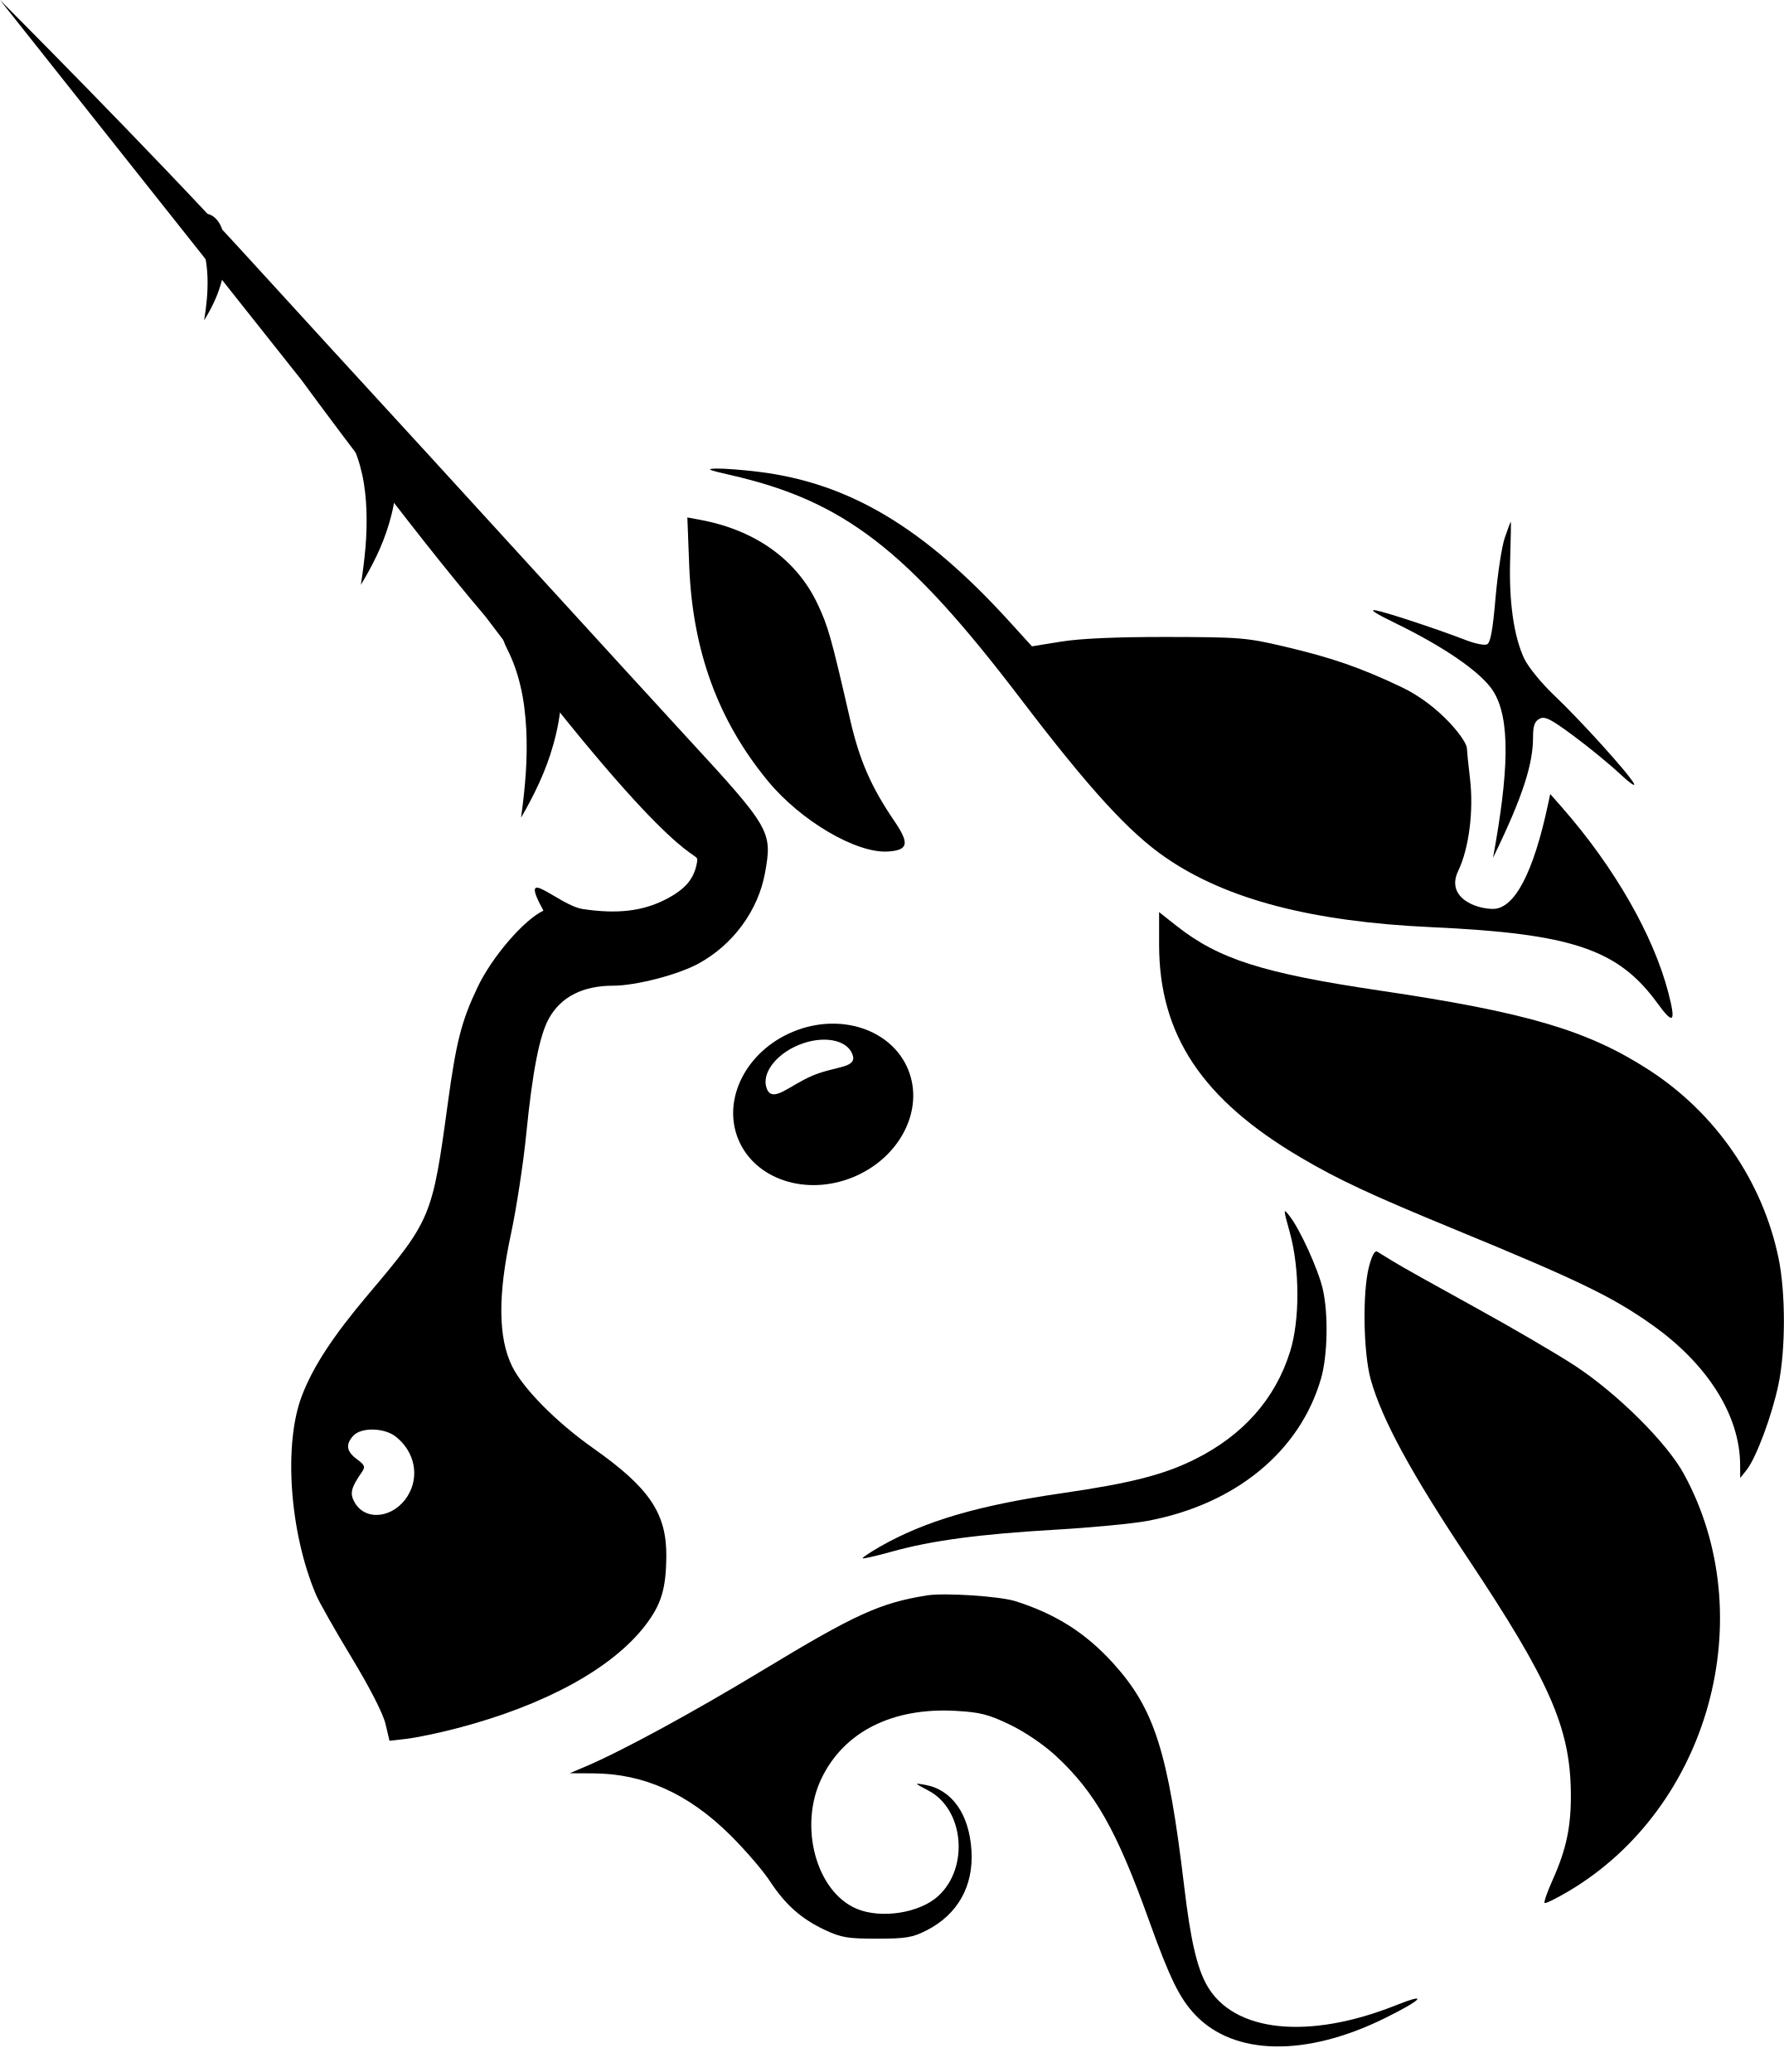
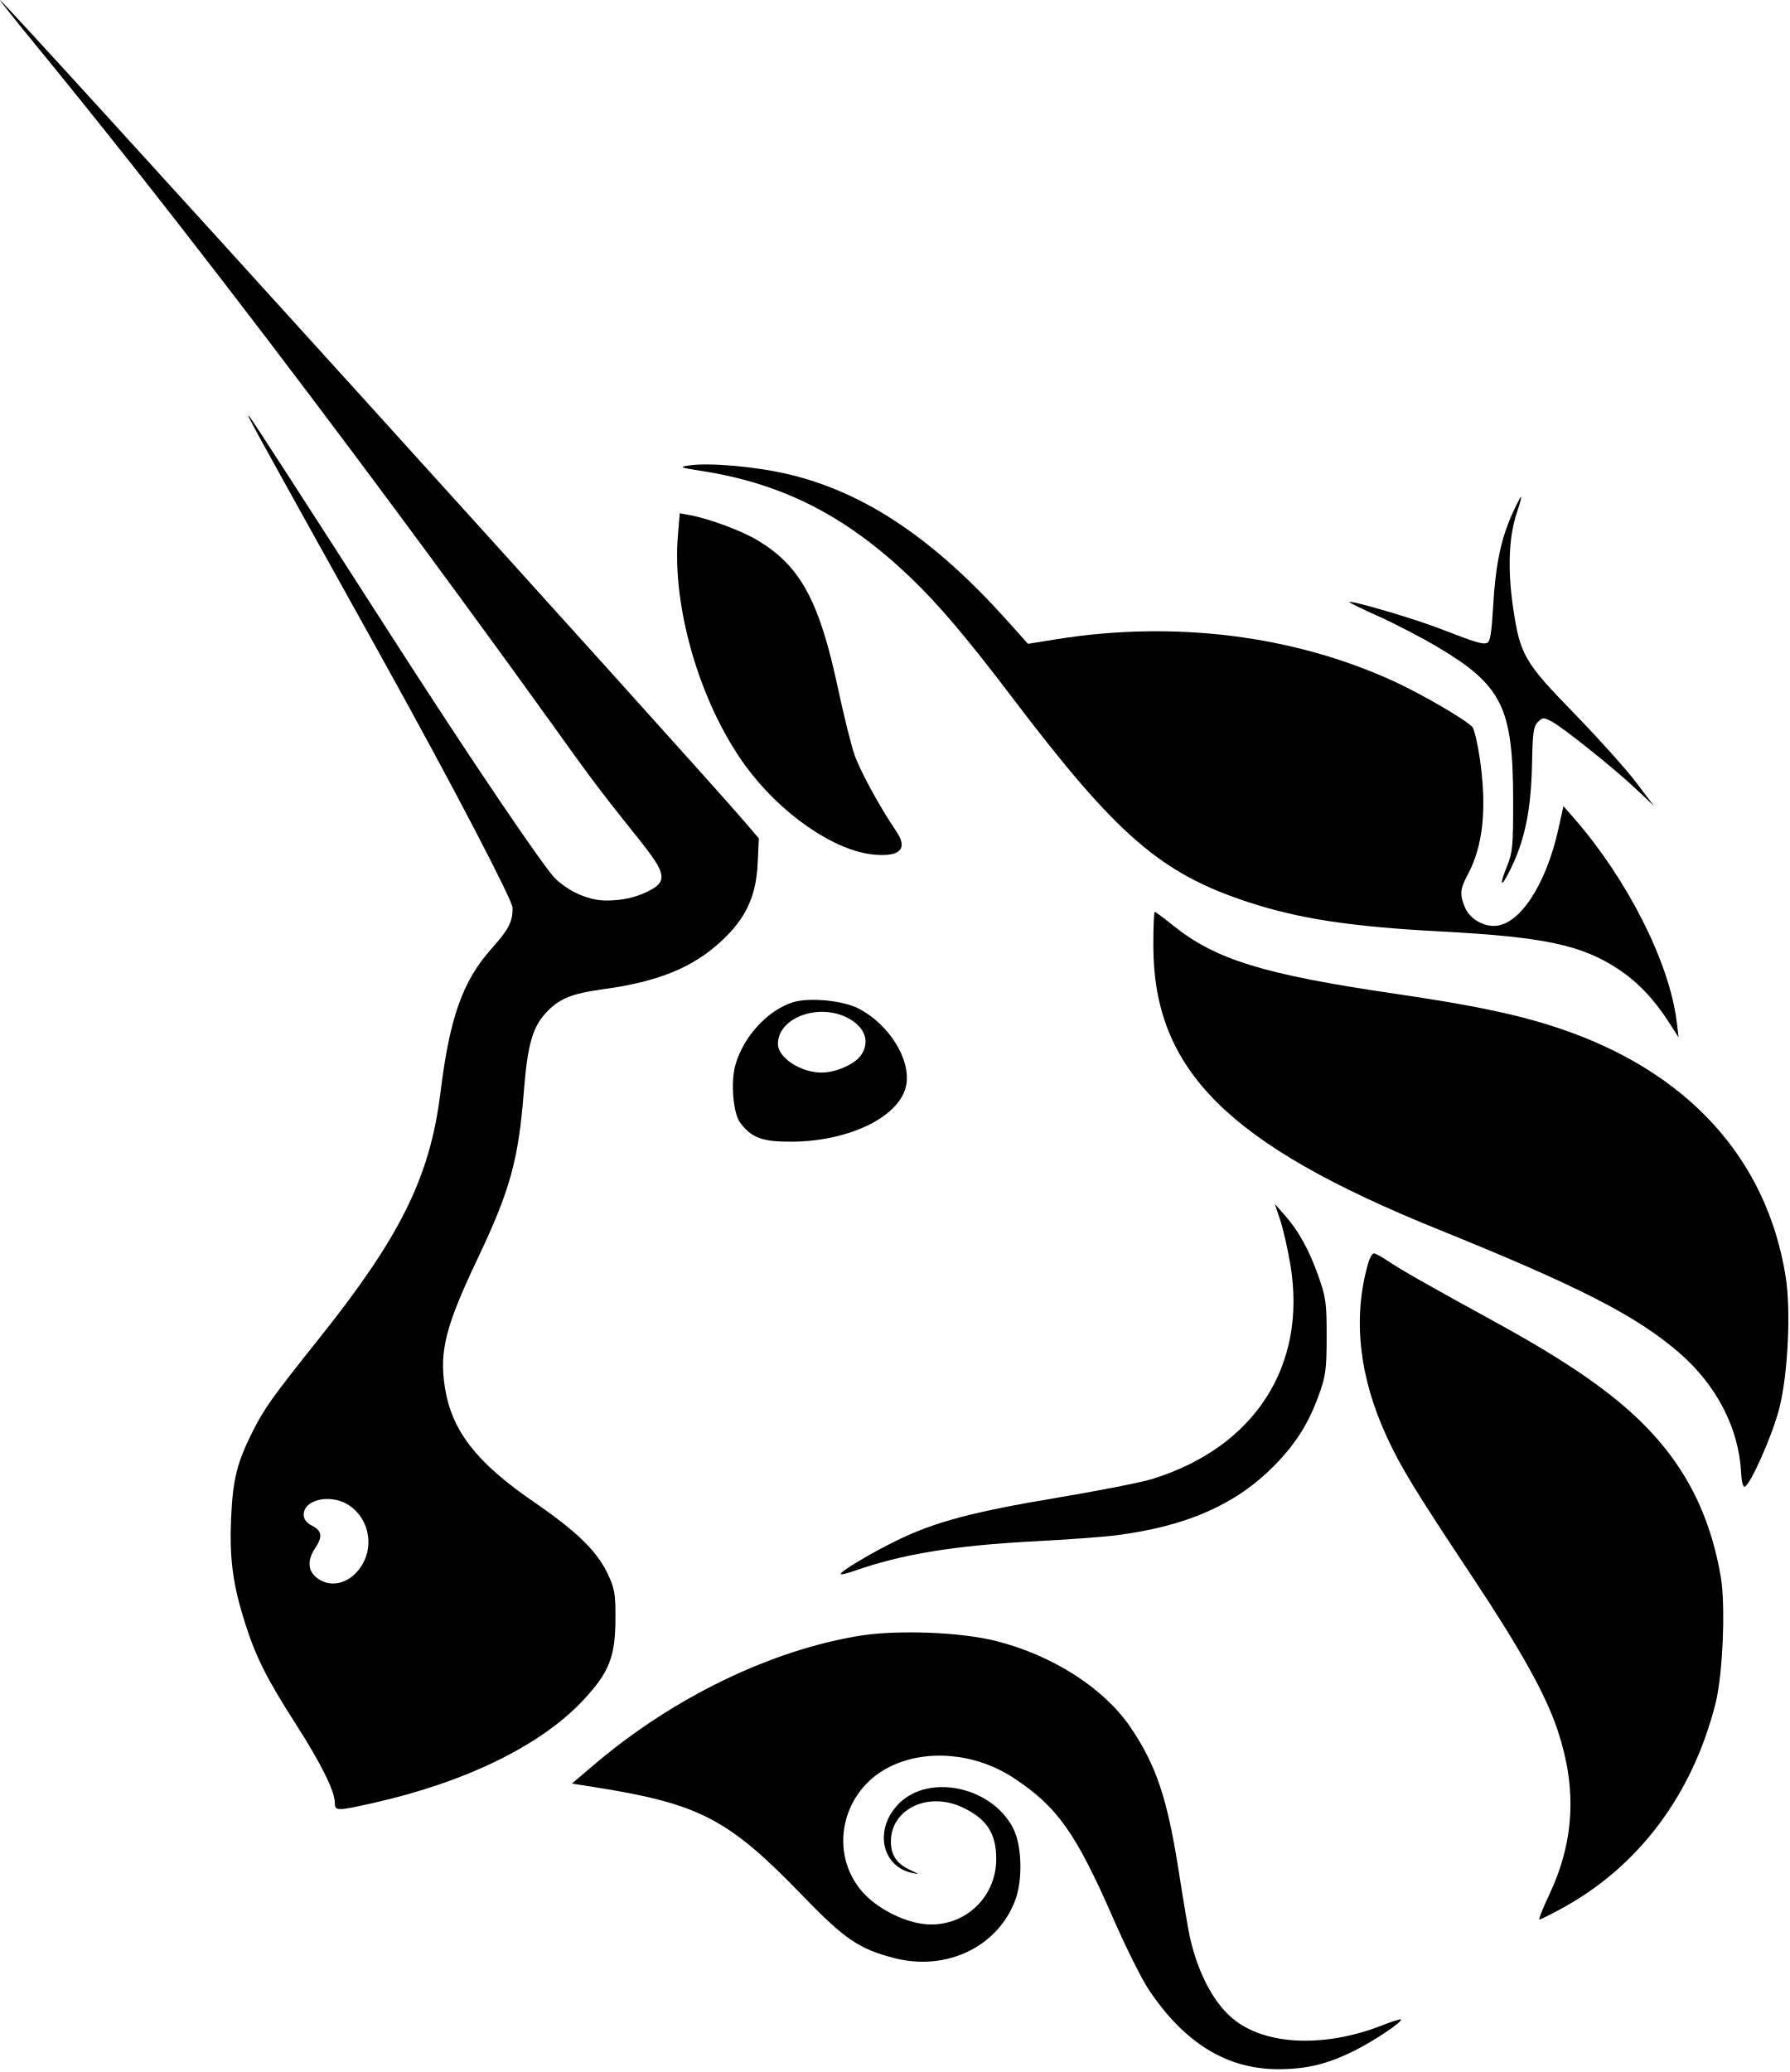
- <svg xmlns="http://www.w3.org/2000/svg" width="68" height="79" viewBox="0 0 68 79" fill="none">
-   <path fill-rule="evenodd" clip-rule="evenodd" d="M0 0L11.5 14.5C11.5 14.5 15.536 20.025 18.5 23.5C26.193 33.701 26.658 32.331 26.572 32.859C26.467 33.504 26.132 33.904 25.366 34.296C24.493 34.743 23.525 34.855 22.219 34.66C21.288 34.522 19.696 32.859 20.714 34.72C19.966 35.076 18.755 36.483 18.206 37.636C17.59 38.93 17.39 39.714 17.065 42.1C16.48 46.403 16.433 46.516 14.035 49.354C12.698 50.938 11.943 52.09 11.513 53.203C10.799 55.055 11.036 58.422 12.048 60.809C12.167 61.089 12.777 62.166 13.404 63.202C14.1 64.352 14.603 65.337 14.695 65.729L14.847 66.372L15.523 66.293C15.895 66.249 16.755 66.068 17.432 65.891C20.788 65.012 23.357 63.603 24.613 61.951C25.209 61.168 25.388 60.572 25.399 59.344C25.413 57.7 24.755 56.726 22.61 55.215C21.212 54.23 19.936 52.94 19.52 52.092C18.988 51.006 18.973 49.393 19.474 47.063C19.684 46.083 19.948 44.365 20.059 43.245C20.297 40.847 20.565 39.477 20.922 38.834C21.381 38.007 22.213 37.582 23.372 37.582C24.235 37.582 25.84 37.166 26.622 36.741C27.944 36.021 28.903 34.713 29.162 33.275C29.447 31.694 29.383 31.584 26.112 28.036C25.434 27.301 22.685 24.295 20.002 21.355C17.319 18.415 14.804 15.664 14.412 15.242C14.021 14.82 11.755 12.342 9.377 9.737C5.692 5.7 0 0 0 0ZM15.547 57.024C16 56.28 15.808 55.343 15.086 54.775C14.648 54.43 13.765 54.412 13.466 54.742C13.164 55.076 13.206 55.342 13.606 55.636C13.907 55.858 13.933 55.926 13.796 56.124C13.378 56.725 13.325 56.941 13.516 57.279C13.934 58.02 15.023 57.884 15.547 57.024Z" fill="black" />
-   <path fill-rule="evenodd" clip-rule="evenodd" d="M38.899 26.636C34.562 20.942 32.161 19.093 27.828 18.108C26.969 17.912 26.89 17.874 27.323 17.865C27.604 17.86 28.32 17.915 28.913 17.988C32.377 18.416 35.218 20.113 38.482 23.703L39.336 24.643L40.455 24.462C41.195 24.343 42.565 24.283 44.501 24.286C47.255 24.291 47.518 24.312 48.95 24.649C50.769 25.076 51.869 25.457 53.424 26.198C54.902 26.902 55.908 28.238 55.915 28.522C55.919 28.64 55.972 29.166 56.034 29.691C56.179 30.911 55.995 32.35 55.585 33.204C55.108 34.197 56.211 34.654 56.911 34.654C57.73 34.654 58.456 33.271 59.012 30.65L59.092 30.273L59.535 30.777C61.53 33.051 63.027 35.658 63.596 37.854C63.891 38.993 63.789 39.091 63.18 38.252C61.68 36.188 59.926 35.597 54.555 35.35C50.002 35.141 46.757 34.292 44.447 32.707C43.038 31.741 41.531 30.091 38.899 26.636ZM29.273 29.78C27.37 27.473 26.396 24.806 26.271 21.56L26.201 19.729L26.696 19.821C28.787 20.209 30.358 21.333 31.155 23.009C31.567 23.876 31.685 24.296 32.408 27.446C32.761 28.983 33.206 30.006 34.088 31.3C34.678 32.166 34.625 32.416 33.845 32.466C32.645 32.543 30.524 31.298 29.273 29.78ZM57.007 22.8C57.088 21.865 57.248 20.828 57.362 20.495C57.477 20.163 57.579 19.891 57.59 19.891C57.601 19.891 57.589 20.535 57.565 21.323C57.514 22.929 57.701 24.256 58.099 25.107C58.248 25.425 58.753 26.046 59.239 26.507C60.253 27.469 62.084 29.495 62.283 29.875C62.358 30.019 62.111 29.846 61.733 29.491C61.355 29.136 60.569 28.492 59.986 28.06C59.105 27.407 58.885 27.297 58.682 27.405C58.497 27.504 58.437 27.674 58.437 28.099C58.437 29.082 58.099 30.273 56.911 32.707C57.5 29.5 57.597 27.42 56.917 26.348C56.47 25.645 55.072 24.674 53.19 23.76C52.417 23.385 52.164 23.217 52.455 23.274C52.9 23.361 54.794 23.988 55.905 24.416C56.227 24.54 56.574 24.61 56.675 24.571C56.812 24.518 56.898 24.065 57.007 22.8ZM49.588 44.137C45.823 41.922 44.183 39.455 44.183 36.012V34.776L44.843 35.298C46.452 36.569 48.142 37.108 52.583 37.766C58.194 38.597 60.515 39.281 62.856 40.795C65.392 42.436 67.181 45.03 67.792 47.954C68.069 49.279 68.069 51.467 67.791 52.791C67.545 53.968 66.947 55.575 66.584 56.036L66.334 56.354L66.331 55.84C66.32 53.966 65.093 52.015 62.981 50.517C61.464 49.441 60.19 48.824 55.446 46.871C52.26 45.559 51.021 44.981 49.588 44.137ZM49.179 51.523C49.551 50.326 49.546 48.373 49.168 47C48.91 46.065 48.91 46.052 49.156 46.363C49.552 46.866 50.249 48.399 50.421 49.144C50.639 50.092 50.609 51.682 50.355 52.561C49.553 55.341 47.089 57.362 43.737 57.988C43.177 58.093 41.602 58.244 40.237 58.323C37.345 58.491 35.51 58.737 34.004 59.157C33.411 59.322 32.906 59.438 32.883 59.415C32.859 59.392 33.153 59.194 33.535 58.975C35.251 57.993 37.291 57.394 40.492 56.93C43.078 56.555 44.342 56.234 45.519 55.653C47.378 54.734 48.615 53.339 49.179 51.523ZM52.251 52.6C51.968 51.587 51.93 49.282 52.181 48.305C52.294 47.867 52.404 47.666 52.5 47.723C52.58 47.77 52.86 47.942 53.121 48.104C53.382 48.267 54.757 49.037 56.175 49.817C57.594 50.596 59.328 51.609 60.028 52.067C61.642 53.123 63.532 55 64.185 56.195C67.16 61.637 65.152 68.924 59.802 72.102C59.327 72.384 58.91 72.588 58.877 72.555C58.844 72.522 58.981 72.127 59.183 71.679C59.714 70.495 59.896 69.613 59.878 68.318C59.844 65.86 59.059 64.081 55.948 59.409C53.786 56.162 52.676 54.118 52.251 52.6ZM29.089 63.672C32.594 61.55 33.548 61.115 35.337 60.828C36 60.721 38.114 60.86 38.71 61.05C40.25 61.539 41.39 62.264 42.438 63.422C44.009 65.159 44.528 66.792 45.142 71.945C45.383 73.97 45.626 75.025 46.006 75.696C47.02 77.487 49.877 77.787 53.217 76.453C54.48 75.949 54.22 76.243 52.773 76.955C49.779 78.429 47.043 78.379 45.564 76.824C44.964 76.193 44.59 75.43 43.791 73.202C42.563 69.78 41.741 68.33 40.243 66.943C39.784 66.518 39.069 66.033 38.498 65.758C37.681 65.365 37.361 65.283 36.434 65.231C34.021 65.094 32.169 66.026 31.313 67.809C30.436 69.635 31.113 72.132 32.66 72.779C33.596 73.169 35.059 72.939 35.766 72.289C36.95 71.201 36.745 68.986 35.395 68.273C34.837 67.978 34.835 67.974 35.263 68.051C36.289 68.235 36.946 69.167 37.031 70.56C37.114 71.915 36.504 72.998 35.319 73.601C34.785 73.873 34.529 73.916 33.428 73.917C32.322 73.918 32.063 73.874 31.45 73.587C30.543 73.161 29.936 72.623 29.343 71.717C29.081 71.317 28.404 70.531 27.839 69.97C26.242 68.387 24.548 67.623 22.615 67.614L21.719 67.609L22.356 67.337C23.747 66.742 26.439 65.277 29.089 63.672Z" fill="black" />
-   <path fill-rule="evenodd" clip-rule="evenodd" d="M34.615 40.774C35.246 42.306 34.309 44.145 32.522 44.881C30.735 45.617 28.774 44.973 28.143 43.441C27.512 41.909 28.449 40.07 30.236 39.334C32.023 38.597 33.984 39.242 34.615 40.774ZM31 41C31.898 40.63 32.713 40.732 32.485 40.177C32.256 39.623 31.343 39.472 30.445 39.842C29.547 40.212 29.005 40.962 29.233 41.517C29.462 42.072 30.102 41.37 31 41Z" fill="black" />
-   <path d="M21.23 24.368C21.395 25.161 21.44 25.909 21.401 26.574C21.364 27.243 21.247 27.832 21.096 28.374C20.945 28.915 20.756 29.407 20.545 29.867C20.334 30.327 20.104 30.76 19.862 31.175C19.939 30.62 20.002 30.061 20.041 29.499C20.08 28.936 20.088 28.366 20.06 27.802C20.03 27.238 19.964 26.678 19.839 26.155C19.716 25.631 19.541 25.15 19.327 24.734C18.954 24.009 19.026 23.184 19.489 22.889C19.951 22.598 20.628 22.947 21.004 23.674C21.096 23.852 21.16 24.039 21.199 24.222L21.23 24.368Z" fill="black" />
-   <path d="M14.997 16.618C15.124 17.284 15.151 17.911 15.11 18.468C15.069 19.028 14.963 19.519 14.828 19.971C14.694 20.422 14.529 20.831 14.346 21.213C14.162 21.596 13.964 21.956 13.755 22.299C13.827 21.836 13.888 21.369 13.929 20.898C13.97 20.428 13.984 19.95 13.969 19.477C13.951 19.004 13.904 18.535 13.807 18.095C13.711 17.654 13.572 17.248 13.398 16.897C13.096 16.285 13.168 15.595 13.56 15.354C13.951 15.117 14.513 15.419 14.817 16.033C14.892 16.184 14.943 16.341 14.973 16.495L14.997 16.618Z" fill="black" />
-   <path d="M8.509 8.931C8.581 9.317 8.596 9.68 8.571 10.002C8.547 10.325 8.485 10.61 8.406 10.871C8.328 11.132 8.232 11.368 8.125 11.589C8.019 11.81 7.903 12.018 7.782 12.216C7.825 11.948 7.86 11.678 7.885 11.406C7.909 11.134 7.918 10.858 7.91 10.584C7.9 10.31 7.874 10.039 7.818 9.784C7.763 9.529 7.683 9.294 7.583 9.091C7.41 8.736 7.452 8.337 7.679 8.198C7.906 8.062 8.231 8.237 8.406 8.593C8.449 8.68 8.478 8.771 8.495 8.86L8.509 8.931Z" fill="black" />
+ <svg xmlns="http://www.w3.org/2000/svg" width="317" height="367" viewBox="0 0 317 367" fill="none">
+   <path d="M124.305 83.416C120.369 82.803 120.203 82.731 122.055 82.445C125.605 81.896 133.988 82.644 139.764 84.024C153.25 87.244 165.521 95.494 178.619 110.146L182.099 114.039L187.077 113.235C208.049 109.849 229.384 112.54 247.229 120.822C252.138 123.1 259.878 127.636 260.845 128.801C261.153 129.173 261.719 131.564 262.102 134.115C263.427 142.942 262.764 149.708 260.077 154.762C258.614 157.512 258.533 158.383 259.516 160.737C260.301 162.615 262.489 164.005 264.655 164.002C269.09 163.996 273.863 156.794 276.074 146.773L276.953 142.792L278.693 144.773C288.239 155.638 295.736 170.456 297.024 181.004L297.36 183.754L295.755 181.254C292.994 176.952 290.219 174.023 286.666 171.661C280.262 167.404 273.49 165.955 255.555 165.005C239.358 164.148 230.19 162.758 221.1 159.78C205.634 154.714 197.838 147.967 179.466 123.751C171.306 112.995 166.263 107.044 161.246 102.251C149.846 91.362 138.644 85.651 124.305 83.416Z" fill="black" />
+   <path d="M264.498 107.432C264.906 100.224 265.879 95.47 267.835 91.129C268.609 89.41 269.334 88.004 269.446 88.004C269.558 88.004 269.222 89.272 268.698 90.822C267.276 95.036 267.043 100.799 268.022 107.504C269.266 116.011 269.973 117.239 278.923 126.429C283.121 130.739 288.004 136.176 289.774 138.51L292.992 142.754L289.774 139.721C285.838 136.012 276.786 128.778 274.786 127.744C273.446 127.051 273.246 127.063 272.419 127.89C271.657 128.652 271.497 129.797 271.391 135.21C271.226 143.646 270.082 149.061 267.319 154.476C265.825 157.404 265.59 156.779 266.942 153.474C267.951 151.006 268.054 149.921 268.046 141.754C268.031 125.344 266.092 121.399 254.72 114.641C251.839 112.929 247.093 110.46 244.172 109.154C241.252 107.848 238.932 106.711 239.016 106.626C239.338 106.304 250.428 109.556 254.892 111.281C261.531 113.847 262.627 114.179 263.434 113.87C263.974 113.662 264.236 112.081 264.498 107.432Z" fill="black" />
+   <path d="M131.952 135.504C123.96 124.45 119.016 107.503 120.086 94.834L120.417 90.913L122.236 91.247C125.652 91.873 131.542 94.075 134.3 95.758C141.869 100.376 145.145 106.456 148.479 122.069C149.455 126.642 150.736 131.817 151.326 133.569C152.275 136.389 155.861 142.976 158.776 147.254C160.876 150.335 159.481 151.795 154.839 151.374C147.75 150.731 138.147 144.072 131.952 135.504Z" fill="black" />
+   <path d="M254.805 217.769C217.459 202.662 204.305 189.549 204.305 167.424C204.305 164.168 204.417 161.504 204.553 161.504C204.689 161.504 206.134 162.578 207.764 163.892C215.337 169.994 223.817 172.601 247.294 176.042C261.109 178.067 268.884 179.702 276.055 182.092C298.85 189.687 312.953 205.1 316.316 226.093C317.293 232.193 316.72 243.633 315.136 249.662C313.885 254.424 310.068 263.007 309.055 263.336C308.775 263.428 308.499 262.347 308.427 260.876C308.043 252.993 304.078 245.319 297.419 239.57C289.848 233.034 279.676 227.83 254.805 217.769Z" fill="black" />
+   <path d="M228.587 224.045C228.119 221.248 227.307 217.675 226.783 216.106L225.83 213.254L227.6 215.25C230.05 218.012 231.985 221.546 233.626 226.254C234.878 229.847 235.019 230.915 235.009 236.754C235 242.486 234.843 243.687 233.687 246.921C231.864 252.021 229.602 255.637 225.805 259.518C218.983 266.494 210.212 270.356 197.555 271.958C195.355 272.236 188.943 272.705 183.305 272.999C169.098 273.742 159.748 275.275 151.346 278.239C150.138 278.666 149.059 278.925 148.95 278.815C148.61 278.475 154.33 275.049 159.055 272.762C165.718 269.538 172.35 267.778 187.209 265.292C194.55 264.064 202.13 262.574 204.055 261.981C222.233 256.381 231.577 241.931 228.587 224.045Z" fill="black" />
+   <path d="M245.707 254.592C240.745 243.875 239.605 233.528 242.324 223.879C242.615 222.848 243.082 222.004 243.364 222.004C243.645 222.004 244.816 222.64 245.965 223.417C248.252 224.963 252.838 227.568 265.055 234.26C280.301 242.611 288.994 249.078 294.905 256.466C300.082 262.936 303.285 270.305 304.827 279.291C305.7 284.381 305.189 296.628 303.889 301.754C299.79 317.915 290.263 330.609 276.675 338.017C274.684 339.102 272.897 339.993 272.703 339.997C272.51 340.001 273.235 338.148 274.315 335.879C278.886 326.279 279.407 316.941 275.951 306.547C273.835 300.183 269.52 292.417 260.809 279.293C250.681 264.034 248.198 259.973 245.707 254.592Z" fill="black" />
+   <path d="M105.43 312.413C119.289 300.657 136.533 292.305 152.24 289.741C159.01 288.636 170.287 289.075 176.555 290.687C186.603 293.27 195.592 299.057 200.266 305.951C204.835 312.689 206.795 318.56 208.835 331.624C209.64 336.778 210.516 341.953 210.781 343.124C212.313 349.895 215.295 355.307 218.991 358.025C224.86 362.341 234.967 362.609 244.91 358.713C246.597 358.051 248.062 357.594 248.165 357.697C248.526 358.057 243.519 361.424 239.987 363.197C235.235 365.582 231.456 366.504 226.434 366.504C217.328 366.504 209.768 361.85 203.46 352.36C202.218 350.493 199.428 344.899 197.259 339.93C190.599 324.667 187.31 320.018 179.576 314.929C172.846 310.502 164.167 309.709 157.637 312.925C149.06 317.15 146.667 328.162 152.81 335.141C155.252 337.914 159.805 340.307 163.528 340.772C170.493 341.642 176.478 336.319 176.478 329.254C176.478 324.667 174.723 322.049 170.305 320.046C164.271 317.31 157.785 320.508 157.816 326.203C157.83 328.631 158.882 330.156 161.305 331.258C162.86 331.964 162.896 332.02 161.628 331.756C156.092 330.602 154.795 323.897 159.246 319.445C164.591 314.101 175.642 316.459 179.437 323.754C181.032 326.818 181.217 332.92 179.827 336.605C176.716 344.852 167.645 349.189 158.443 346.829C152.178 345.222 149.627 343.482 142.073 335.666C128.948 322.082 123.852 319.45 104.93 316.482L101.304 315.913L105.43 312.413Z" fill="black" />
+   <path fill-rule="evenodd" clip-rule="evenodd" d="M6.455 8.129C50.288 61.578 98.645 129.456 102 134.115C114.685 151.731 120.246 154.789 115.5 157.5C112.861 159.007 110.139 159.504 107.422 159.504C104.35 159.504 100.888 158.017 98.368 155.615C96.586 153.918 84.396 136.13 67.796 110.254C55.095 90.454 44.466 74.029 44.176 73.754C43.506 73.118 43.517 73.139 66.501 114.456C80.933 140.4 90.805 159.572 90.805 160.798C90.805 163.293 90.128 164.605 87.064 168.038C81.957 173.762 79.674 180.193 78.026 193.504C76.179 208.425 70.984 218.965 56.587 237.004C48.159 247.563 46.78 249.499 44.654 253.755C41.975 259.114 41.239 262.116 40.94 268.884C40.625 276.04 41.239 280.662 43.415 287.504C45.32 293.493 47.309 297.448 52.392 305.359C56.779 312.185 59.305 317.258 59.305 319.243C59.305 320.822 59.605 320.824 66.403 319.282C82.672 315.591 95.882 309.099 103.311 301.144C107.909 296.22 108.989 293.501 109.024 286.754C109.047 282.34 108.892 281.416 107.705 278.877C105.772 274.745 102.253 271.309 94.497 265.982C84.334 259.002 79.994 253.383 78.795 245.656C77.811 239.315 78.952 234.842 84.574 223.004C90.393 210.75 91.835 205.529 92.811 193.178C93.441 185.198 94.313 182.051 96.595 179.525C98.975 176.891 101.118 175.999 107.008 175.191C116.61 173.873 122.725 171.377 127.751 166.724C132.111 162.687 133.935 158.798 134.215 152.943L134.428 148.505L131.991 145.651C123.168 135.315 0.546 0.004 0.003 0.004C-0.113 0.004 2.791 3.66 6.455 8.129ZM64.258 276.981C66.253 273.431 65.193 268.868 61.856 266.639C58.703 264.532 53.805 265.524 53.805 268.269C53.805 269.107 54.266 269.716 55.305 270.254C57.055 271.158 57.182 272.175 55.805 274.254C54.411 276.359 54.524 278.21 56.123 279.467C58.7 281.495 62.348 280.38 64.258 276.981Z" fill="black" />
+   <path fill-rule="evenodd" clip-rule="evenodd" d="M140.488 177.519C135.98 178.91 131.598 183.71 130.241 188.743C129.414 191.813 129.883 197.199 131.123 198.863C133.125 201.549 135.062 202.257 140.305 202.22C150.571 202.148 159.496 197.725 160.533 192.195C161.384 187.662 157.464 181.38 152.065 178.622C149.279 177.199 143.354 176.635 140.488 177.519ZM152.489 186.947C154.072 184.687 153.379 182.244 150.687 180.592C145.559 177.447 137.805 180.05 137.805 184.916C137.805 187.339 141.849 189.982 145.555 189.982C148.022 189.982 151.398 188.504 152.489 186.947Z" fill="black" />
</svg>
